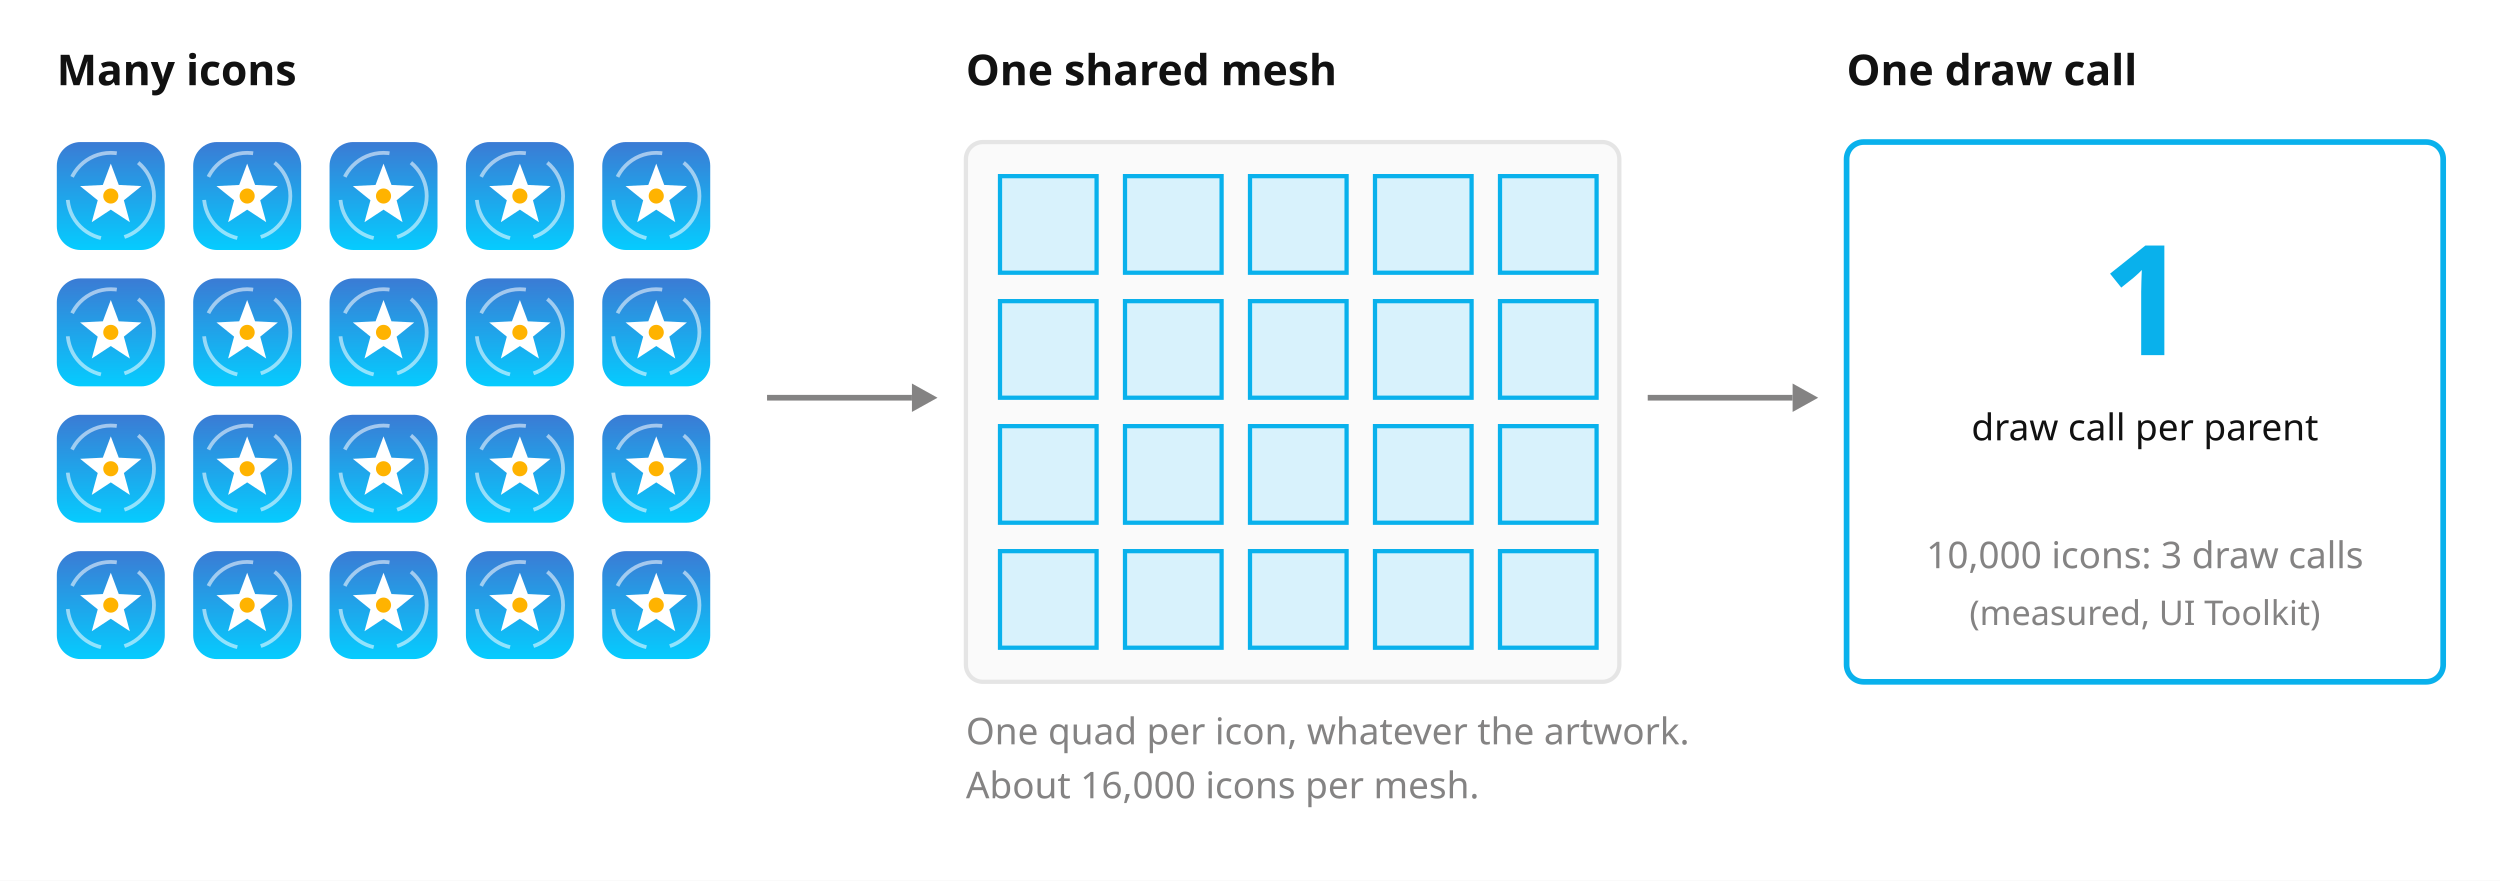
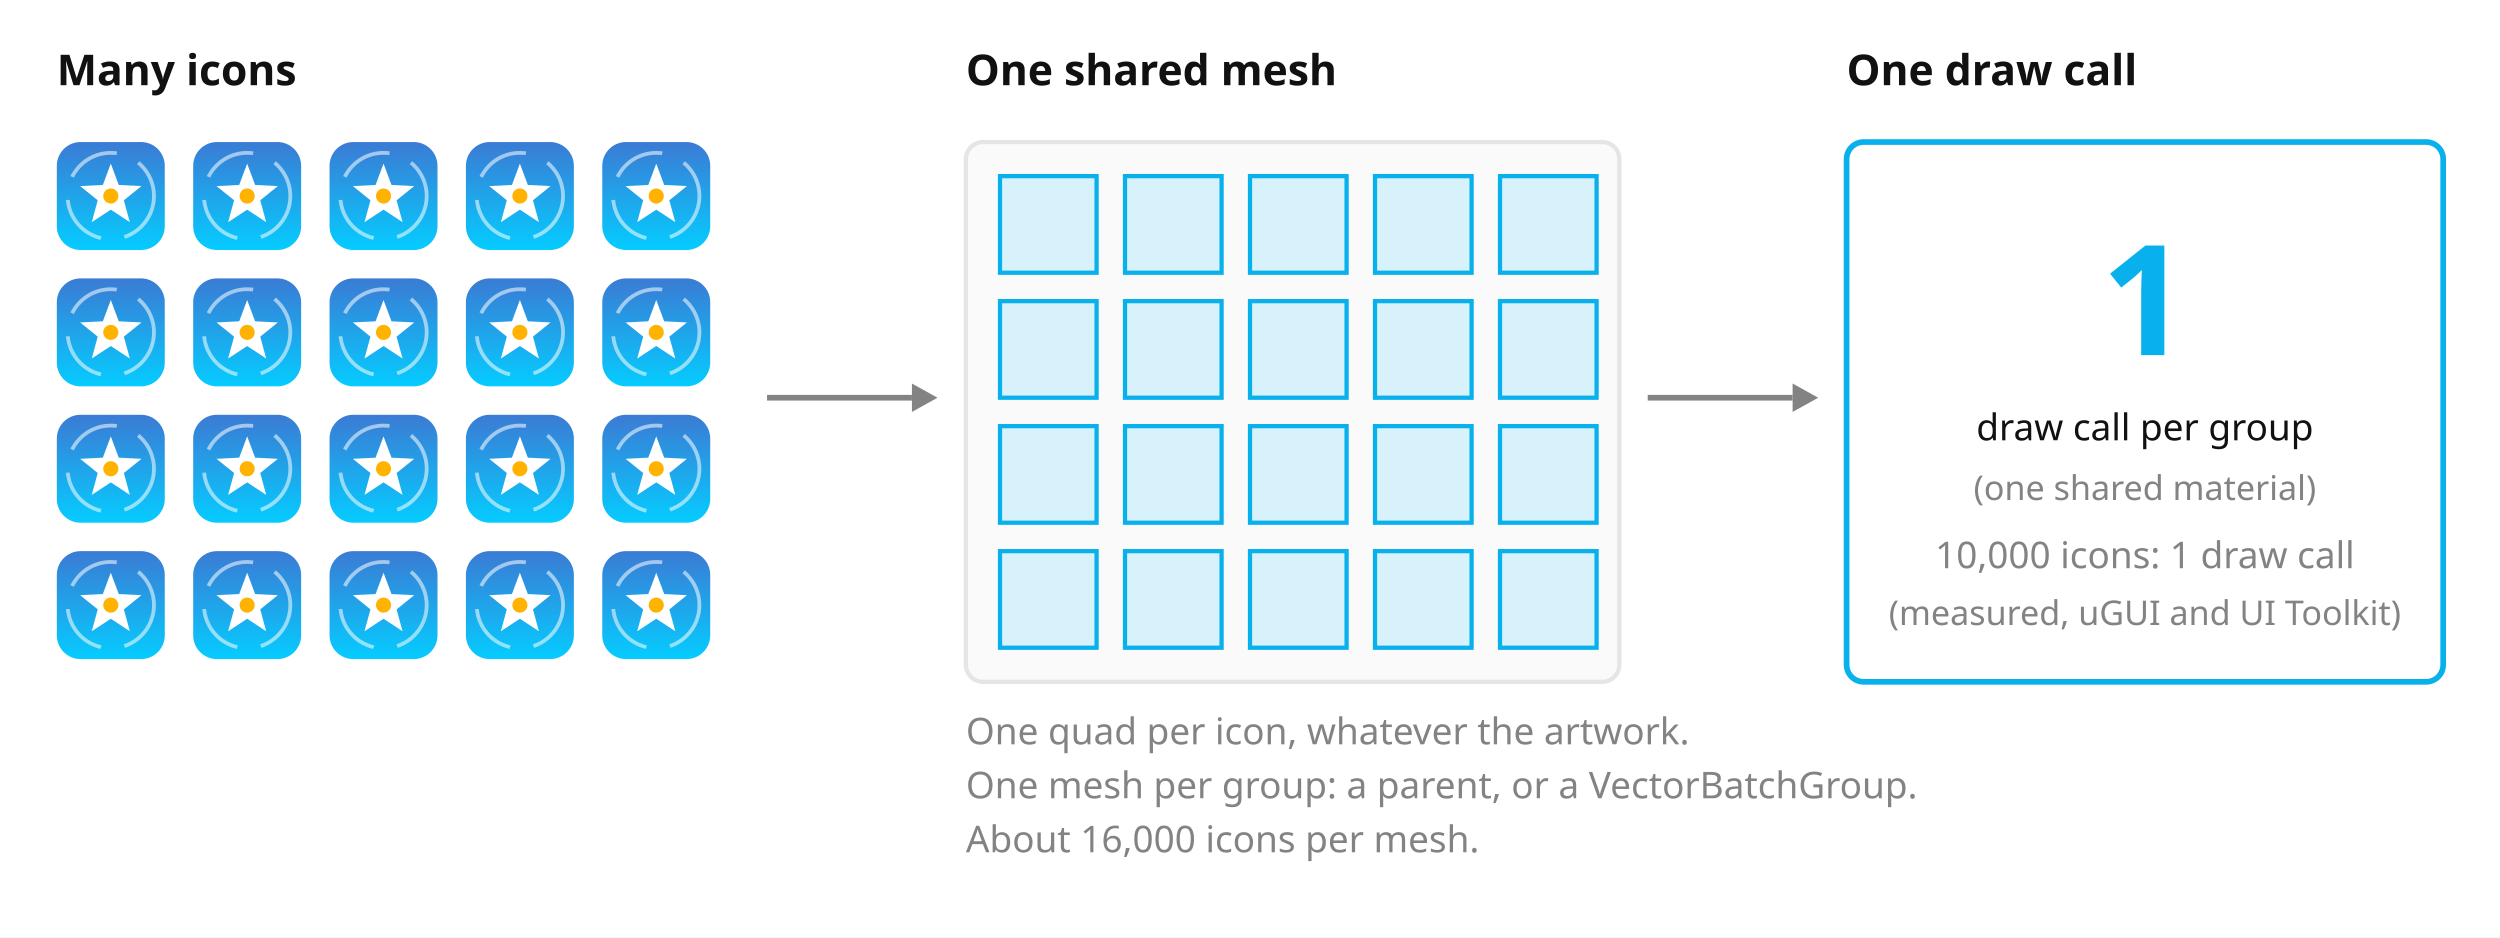
- <svg xmlns="http://www.w3.org/2000/svg" viewBox="0 0 880 310" width="880" height="310" font-family="Noto Sans, Segoe UI, Arial, sans-serif">
+ <svg xmlns="http://www.w3.org/2000/svg" viewBox="0 0 880 330" width="880" height="330" font-family="Noto Sans, Segoe UI, Arial, sans-serif">
  <defs>
    <linearGradient id="g" x1="0" y1="0" x2="0" y2="1">
      <stop offset="0" stop-color="#3b7bd4" />
      <stop offset="1" stop-color="#05ccff" />
    </linearGradient>
  </defs>
-   <rect width="880" height="310" fill="#ffffff" />
+   <rect width="880" height="330" fill="#ffffff" />
  <text x="20" y="30" font-size="15" fill="#111111" font-weight="700" text-anchor="start">Many icons</text>
  <rect x="20" y="50" width="38" height="38" rx="8.36" fill="url(#g)" />
  <circle cx="39.0" cy="69.0" r="15.2" fill="none" stroke="#ffffff" stroke-opacity=".55" stroke-width="1.33" stroke-dasharray="19.0 8.36" />
  <polygon points="39.0,57.6 41.8,65.1 49.8,65.5 43.6,70.5 45.7,78.2 39.0,73.8 32.3,78.2 34.4,70.5 28.2,65.5 36.2,65.1" fill="#ffffff" />
  <circle cx="39.0" cy="69.0" r="2.66" fill="#ffb300" />
  <rect x="68" y="50" width="38" height="38" rx="8.36" fill="url(#g)" />
  <circle cx="87.0" cy="69.0" r="15.2" fill="none" stroke="#ffffff" stroke-opacity=".55" stroke-width="1.33" stroke-dasharray="19.0 8.36" />
  <polygon points="87.0,57.6 89.8,65.1 97.8,65.5 91.6,70.5 93.7,78.2 87.0,73.8 80.3,78.2 82.4,70.5 76.2,65.5 84.2,65.1" fill="#ffffff" />
  <circle cx="87.0" cy="69.0" r="2.66" fill="#ffb300" />
  <rect x="116" y="50" width="38" height="38" rx="8.36" fill="url(#g)" />
  <circle cx="135.0" cy="69.0" r="15.2" fill="none" stroke="#ffffff" stroke-opacity=".55" stroke-width="1.33" stroke-dasharray="19.0 8.36" />
  <polygon points="135.0,57.6 137.8,65.1 145.8,65.5 139.6,70.5 141.7,78.2 135.0,73.8 128.3,78.2 130.4,70.5 124.2,65.5 132.2,65.1" fill="#ffffff" />
  <circle cx="135.0" cy="69.0" r="2.66" fill="#ffb300" />
  <rect x="164" y="50" width="38" height="38" rx="8.36" fill="url(#g)" />
  <circle cx="183.0" cy="69.0" r="15.2" fill="none" stroke="#ffffff" stroke-opacity=".55" stroke-width="1.33" stroke-dasharray="19.0 8.36" />
  <polygon points="183.0,57.6 185.8,65.1 193.8,65.5 187.6,70.5 189.7,78.2 183.0,73.8 176.3,78.2 178.4,70.5 172.2,65.5 180.2,65.1" fill="#ffffff" />
  <circle cx="183.0" cy="69.0" r="2.66" fill="#ffb300" />
  <rect x="212" y="50" width="38" height="38" rx="8.36" fill="url(#g)" />
  <circle cx="231.0" cy="69.0" r="15.2" fill="none" stroke="#ffffff" stroke-opacity=".55" stroke-width="1.33" stroke-dasharray="19.0 8.36" />
  <polygon points="231.0,57.6 233.8,65.1 241.8,65.5 235.6,70.5 237.7,78.2 231.0,73.8 224.3,78.2 226.4,70.5 220.2,65.5 228.2,65.1" fill="#ffffff" />
  <circle cx="231.0" cy="69.0" r="2.66" fill="#ffb300" />
  <rect x="20" y="98" width="38" height="38" rx="8.36" fill="url(#g)" />
  <circle cx="39.0" cy="117.0" r="15.2" fill="none" stroke="#ffffff" stroke-opacity=".55" stroke-width="1.33" stroke-dasharray="19.0 8.36" />
  <polygon points="39.0,105.6 41.8,113.1 49.8,113.5 43.6,118.5 45.7,126.2 39.0,121.8 32.3,126.2 34.4,118.5 28.2,113.5 36.2,113.1" fill="#ffffff" />
  <circle cx="39.0" cy="117.0" r="2.66" fill="#ffb300" />
  <rect x="68" y="98" width="38" height="38" rx="8.36" fill="url(#g)" />
  <circle cx="87.0" cy="117.0" r="15.2" fill="none" stroke="#ffffff" stroke-opacity=".55" stroke-width="1.33" stroke-dasharray="19.0 8.36" />
  <polygon points="87.0,105.6 89.8,113.1 97.8,113.5 91.6,118.5 93.7,126.2 87.0,121.8 80.3,126.2 82.4,118.5 76.2,113.5 84.2,113.1" fill="#ffffff" />
  <circle cx="87.0" cy="117.0" r="2.66" fill="#ffb300" />
  <rect x="116" y="98" width="38" height="38" rx="8.36" fill="url(#g)" />
  <circle cx="135.0" cy="117.0" r="15.2" fill="none" stroke="#ffffff" stroke-opacity=".55" stroke-width="1.33" stroke-dasharray="19.0 8.36" />
  <polygon points="135.0,105.6 137.8,113.1 145.8,113.5 139.6,118.5 141.7,126.2 135.0,121.8 128.3,126.2 130.4,118.5 124.2,113.5 132.2,113.1" fill="#ffffff" />
  <circle cx="135.0" cy="117.0" r="2.66" fill="#ffb300" />
  <rect x="164" y="98" width="38" height="38" rx="8.36" fill="url(#g)" />
  <circle cx="183.0" cy="117.0" r="15.2" fill="none" stroke="#ffffff" stroke-opacity=".55" stroke-width="1.33" stroke-dasharray="19.0 8.36" />
  <polygon points="183.0,105.6 185.8,113.1 193.8,113.5 187.6,118.5 189.7,126.2 183.0,121.8 176.3,126.2 178.4,118.5 172.2,113.5 180.2,113.1" fill="#ffffff" />
  <circle cx="183.0" cy="117.0" r="2.66" fill="#ffb300" />
  <rect x="212" y="98" width="38" height="38" rx="8.36" fill="url(#g)" />
  <circle cx="231.0" cy="117.0" r="15.2" fill="none" stroke="#ffffff" stroke-opacity=".55" stroke-width="1.33" stroke-dasharray="19.0 8.36" />
  <polygon points="231.0,105.6 233.8,113.1 241.8,113.5 235.6,118.5 237.7,126.2 231.0,121.8 224.3,126.2 226.4,118.5 220.2,113.5 228.2,113.1" fill="#ffffff" />
  <circle cx="231.0" cy="117.0" r="2.66" fill="#ffb300" />
  <rect x="20" y="146" width="38" height="38" rx="8.36" fill="url(#g)" />
  <circle cx="39.0" cy="165.0" r="15.2" fill="none" stroke="#ffffff" stroke-opacity=".55" stroke-width="1.33" stroke-dasharray="19.0 8.36" />
  <polygon points="39.0,153.6 41.8,161.1 49.8,161.5 43.6,166.5 45.7,174.2 39.0,169.8 32.3,174.2 34.4,166.5 28.2,161.5 36.2,161.1" fill="#ffffff" />
  <circle cx="39.0" cy="165.0" r="2.66" fill="#ffb300" />
  <rect x="68" y="146" width="38" height="38" rx="8.36" fill="url(#g)" />
  <circle cx="87.0" cy="165.0" r="15.2" fill="none" stroke="#ffffff" stroke-opacity=".55" stroke-width="1.33" stroke-dasharray="19.0 8.36" />
  <polygon points="87.0,153.6 89.8,161.1 97.8,161.5 91.6,166.5 93.7,174.2 87.0,169.8 80.3,174.2 82.4,166.5 76.2,161.5 84.2,161.1" fill="#ffffff" />
  <circle cx="87.0" cy="165.0" r="2.66" fill="#ffb300" />
  <rect x="116" y="146" width="38" height="38" rx="8.36" fill="url(#g)" />
  <circle cx="135.0" cy="165.0" r="15.2" fill="none" stroke="#ffffff" stroke-opacity=".55" stroke-width="1.33" stroke-dasharray="19.0 8.36" />
  <polygon points="135.0,153.6 137.8,161.1 145.8,161.5 139.6,166.5 141.7,174.2 135.0,169.8 128.3,174.2 130.4,166.5 124.2,161.5 132.2,161.1" fill="#ffffff" />
  <circle cx="135.0" cy="165.0" r="2.66" fill="#ffb300" />
  <rect x="164" y="146" width="38" height="38" rx="8.36" fill="url(#g)" />
  <circle cx="183.0" cy="165.0" r="15.2" fill="none" stroke="#ffffff" stroke-opacity=".55" stroke-width="1.33" stroke-dasharray="19.0 8.36" />
  <polygon points="183.0,153.6 185.8,161.1 193.8,161.5 187.6,166.5 189.7,174.2 183.0,169.8 176.3,174.2 178.4,166.5 172.2,161.5 180.2,161.1" fill="#ffffff" />
  <circle cx="183.0" cy="165.0" r="2.66" fill="#ffb300" />
  <rect x="212" y="146" width="38" height="38" rx="8.36" fill="url(#g)" />
  <circle cx="231.0" cy="165.0" r="15.2" fill="none" stroke="#ffffff" stroke-opacity=".55" stroke-width="1.33" stroke-dasharray="19.0 8.36" />
  <polygon points="231.0,153.6 233.8,161.1 241.8,161.5 235.6,166.5 237.7,174.2 231.0,169.8 224.3,174.2 226.4,166.5 220.2,161.5 228.2,161.1" fill="#ffffff" />
  <circle cx="231.0" cy="165.0" r="2.66" fill="#ffb300" />
  <rect x="20" y="194" width="38" height="38" rx="8.36" fill="url(#g)" />
  <circle cx="39.0" cy="213.0" r="15.2" fill="none" stroke="#ffffff" stroke-opacity=".55" stroke-width="1.33" stroke-dasharray="19.0 8.36" />
  <polygon points="39.0,201.6 41.8,209.1 49.8,209.5 43.6,214.5 45.7,222.2 39.0,217.8 32.3,222.2 34.4,214.5 28.2,209.5 36.2,209.1" fill="#ffffff" />
  <circle cx="39.0" cy="213.0" r="2.66" fill="#ffb300" />
  <rect x="68" y="194" width="38" height="38" rx="8.36" fill="url(#g)" />
  <circle cx="87.0" cy="213.0" r="15.2" fill="none" stroke="#ffffff" stroke-opacity=".55" stroke-width="1.33" stroke-dasharray="19.0 8.36" />
  <polygon points="87.0,201.6 89.8,209.1 97.8,209.5 91.6,214.5 93.7,222.2 87.0,217.8 80.3,222.2 82.4,214.5 76.2,209.5 84.2,209.1" fill="#ffffff" />
  <circle cx="87.0" cy="213.0" r="2.66" fill="#ffb300" />
  <rect x="116" y="194" width="38" height="38" rx="8.36" fill="url(#g)" />
  <circle cx="135.0" cy="213.0" r="15.2" fill="none" stroke="#ffffff" stroke-opacity=".55" stroke-width="1.33" stroke-dasharray="19.0 8.36" />
  <polygon points="135.0,201.6 137.8,209.1 145.8,209.5 139.6,214.5 141.7,222.2 135.0,217.8 128.3,222.2 130.4,214.5 124.2,209.5 132.2,209.1" fill="#ffffff" />
  <circle cx="135.0" cy="213.0" r="2.66" fill="#ffb300" />
  <rect x="164" y="194" width="38" height="38" rx="8.36" fill="url(#g)" />
  <circle cx="183.0" cy="213.0" r="15.2" fill="none" stroke="#ffffff" stroke-opacity=".55" stroke-width="1.33" stroke-dasharray="19.0 8.36" />
  <polygon points="183.0,201.6 185.8,209.1 193.8,209.5 187.6,214.5 189.7,222.2 183.0,217.8 176.3,222.2 178.4,214.5 172.2,209.5 180.2,209.1" fill="#ffffff" />
  <circle cx="183.0" cy="213.0" r="2.66" fill="#ffb300" />
  <rect x="212" y="194" width="38" height="38" rx="8.36" fill="url(#g)" />
  <circle cx="231.0" cy="213.0" r="15.2" fill="none" stroke="#ffffff" stroke-opacity=".55" stroke-width="1.33" stroke-dasharray="19.0 8.36" />
  <polygon points="231.0,201.6 233.8,209.1 241.8,209.5 235.6,214.5 237.7,222.2 231.0,217.8 224.3,222.2 226.4,214.5 220.2,209.5 228.2,209.1" fill="#ffffff" />
  <circle cx="231.0" cy="213.0" r="2.66" fill="#ffb300" />
  <line x1="270" y1="140" x2="321.0" y2="140.0" stroke="#848383" stroke-width="2" />
  <polygon points="330,140 321.0,135.0 321.0,145.0" fill="#848383" />
  <text x="340" y="30" font-size="15" fill="#111111" font-weight="700" text-anchor="start">One shared mesh</text>
  <rect x="340" y="50" width="230" height="190" rx="6" fill="#fafafa" stroke="#e5e5e5" stroke-width="1.5" />
  <rect x="352" y="62" width="34" height="34" fill="#d8f2fc" stroke="#09b1ec" stroke-width="1.5" />
  <rect x="396" y="62" width="34" height="34" fill="#d8f2fc" stroke="#09b1ec" stroke-width="1.5" />
  <rect x="440" y="62" width="34" height="34" fill="#d8f2fc" stroke="#09b1ec" stroke-width="1.5" />
  <rect x="484" y="62" width="34" height="34" fill="#d8f2fc" stroke="#09b1ec" stroke-width="1.5" />
  <rect x="528" y="62" width="34" height="34" fill="#d8f2fc" stroke="#09b1ec" stroke-width="1.5" />
  <rect x="352" y="106" width="34" height="34" fill="#d8f2fc" stroke="#09b1ec" stroke-width="1.5" />
  <rect x="396" y="106" width="34" height="34" fill="#d8f2fc" stroke="#09b1ec" stroke-width="1.5" />
  <rect x="440" y="106" width="34" height="34" fill="#d8f2fc" stroke="#09b1ec" stroke-width="1.5" />
  <rect x="484" y="106" width="34" height="34" fill="#d8f2fc" stroke="#09b1ec" stroke-width="1.5" />
  <rect x="528" y="106" width="34" height="34" fill="#d8f2fc" stroke="#09b1ec" stroke-width="1.5" />
  <rect x="352" y="150" width="34" height="34" fill="#d8f2fc" stroke="#09b1ec" stroke-width="1.5" />
  <rect x="396" y="150" width="34" height="34" fill="#d8f2fc" stroke="#09b1ec" stroke-width="1.5" />
  <rect x="440" y="150" width="34" height="34" fill="#d8f2fc" stroke="#09b1ec" stroke-width="1.5" />
  <rect x="484" y="150" width="34" height="34" fill="#d8f2fc" stroke="#09b1ec" stroke-width="1.5" />
  <rect x="528" y="150" width="34" height="34" fill="#d8f2fc" stroke="#09b1ec" stroke-width="1.5" />
  <rect x="352" y="194" width="34" height="34" fill="#d8f2fc" stroke="#09b1ec" stroke-width="1.5" />
  <rect x="396" y="194" width="34" height="34" fill="#d8f2fc" stroke="#09b1ec" stroke-width="1.5" />
  <rect x="440" y="194" width="34" height="34" fill="#d8f2fc" stroke="#09b1ec" stroke-width="1.5" />
  <rect x="484" y="194" width="34" height="34" fill="#d8f2fc" stroke="#09b1ec" stroke-width="1.5" />
  <rect x="528" y="194" width="34" height="34" fill="#d8f2fc" stroke="#09b1ec" stroke-width="1.5" />
  <text x="340" y="262" font-size="13" fill="#848383" font-weight="400" text-anchor="start">One quad per icon, whatever the artwork.</text>
-   <text x="340" y="281" font-size="13" fill="#848383" font-weight="400" text-anchor="start">About 16,000 icons per mesh.</text>
+   <text x="340" y="281" font-size="13" fill="#848383" font-weight="400" text-anchor="start">One mesh per group: a parent, or a VectorBatchGroup.</text>
+   <text x="340" y="300" font-size="13" fill="#848383" font-weight="400" text-anchor="start">About 16,000 icons per mesh.</text>
  <line x1="580" y1="140" x2="631.0" y2="140.0" stroke="#848383" stroke-width="2" />
  <polygon points="640,140 631.0,135.0 631.0,145.0" fill="#848383" />
  <text x="650" y="30" font-size="15" fill="#111111" font-weight="700" text-anchor="start">One draw call</text>
  <rect x="650" y="50" width="210" height="190" rx="6" fill="#ffffff" stroke="#09b1ec" stroke-width="2" />
  <text x="755" y="125" font-size="54" font-weight="700" fill="#09b1ec" text-anchor="middle">1</text>
-   <text x="755" y="155" font-size="13" fill="#111111" font-weight="400" text-anchor="middle">draw call per parent</text>
-   <text x="755" y="200" font-size="13" fill="#848383" font-weight="400" text-anchor="middle">10,000 icons: 3 draw calls</text>
-   <text x="755" y="220" font-size="12" fill="#848383" font-weight="400" text-anchor="middle">(measured, UI Toolkit)</text>
+   <text x="755" y="155" font-size="13" fill="#111111" font-weight="400" text-anchor="middle">draw call per group</text>
+   <text x="755" y="176" font-size="12" fill="#848383" font-weight="400" text-anchor="middle">(one shared material)</text>
+   <text x="755" y="200" font-size="13" fill="#848383" font-weight="400" text-anchor="middle">10,000 icons: 1 draw call</text>
+   <text x="755" y="220" font-size="12" fill="#848383" font-weight="400" text-anchor="middle">(measured, uGUI and UI Toolkit)</text>
</svg>
